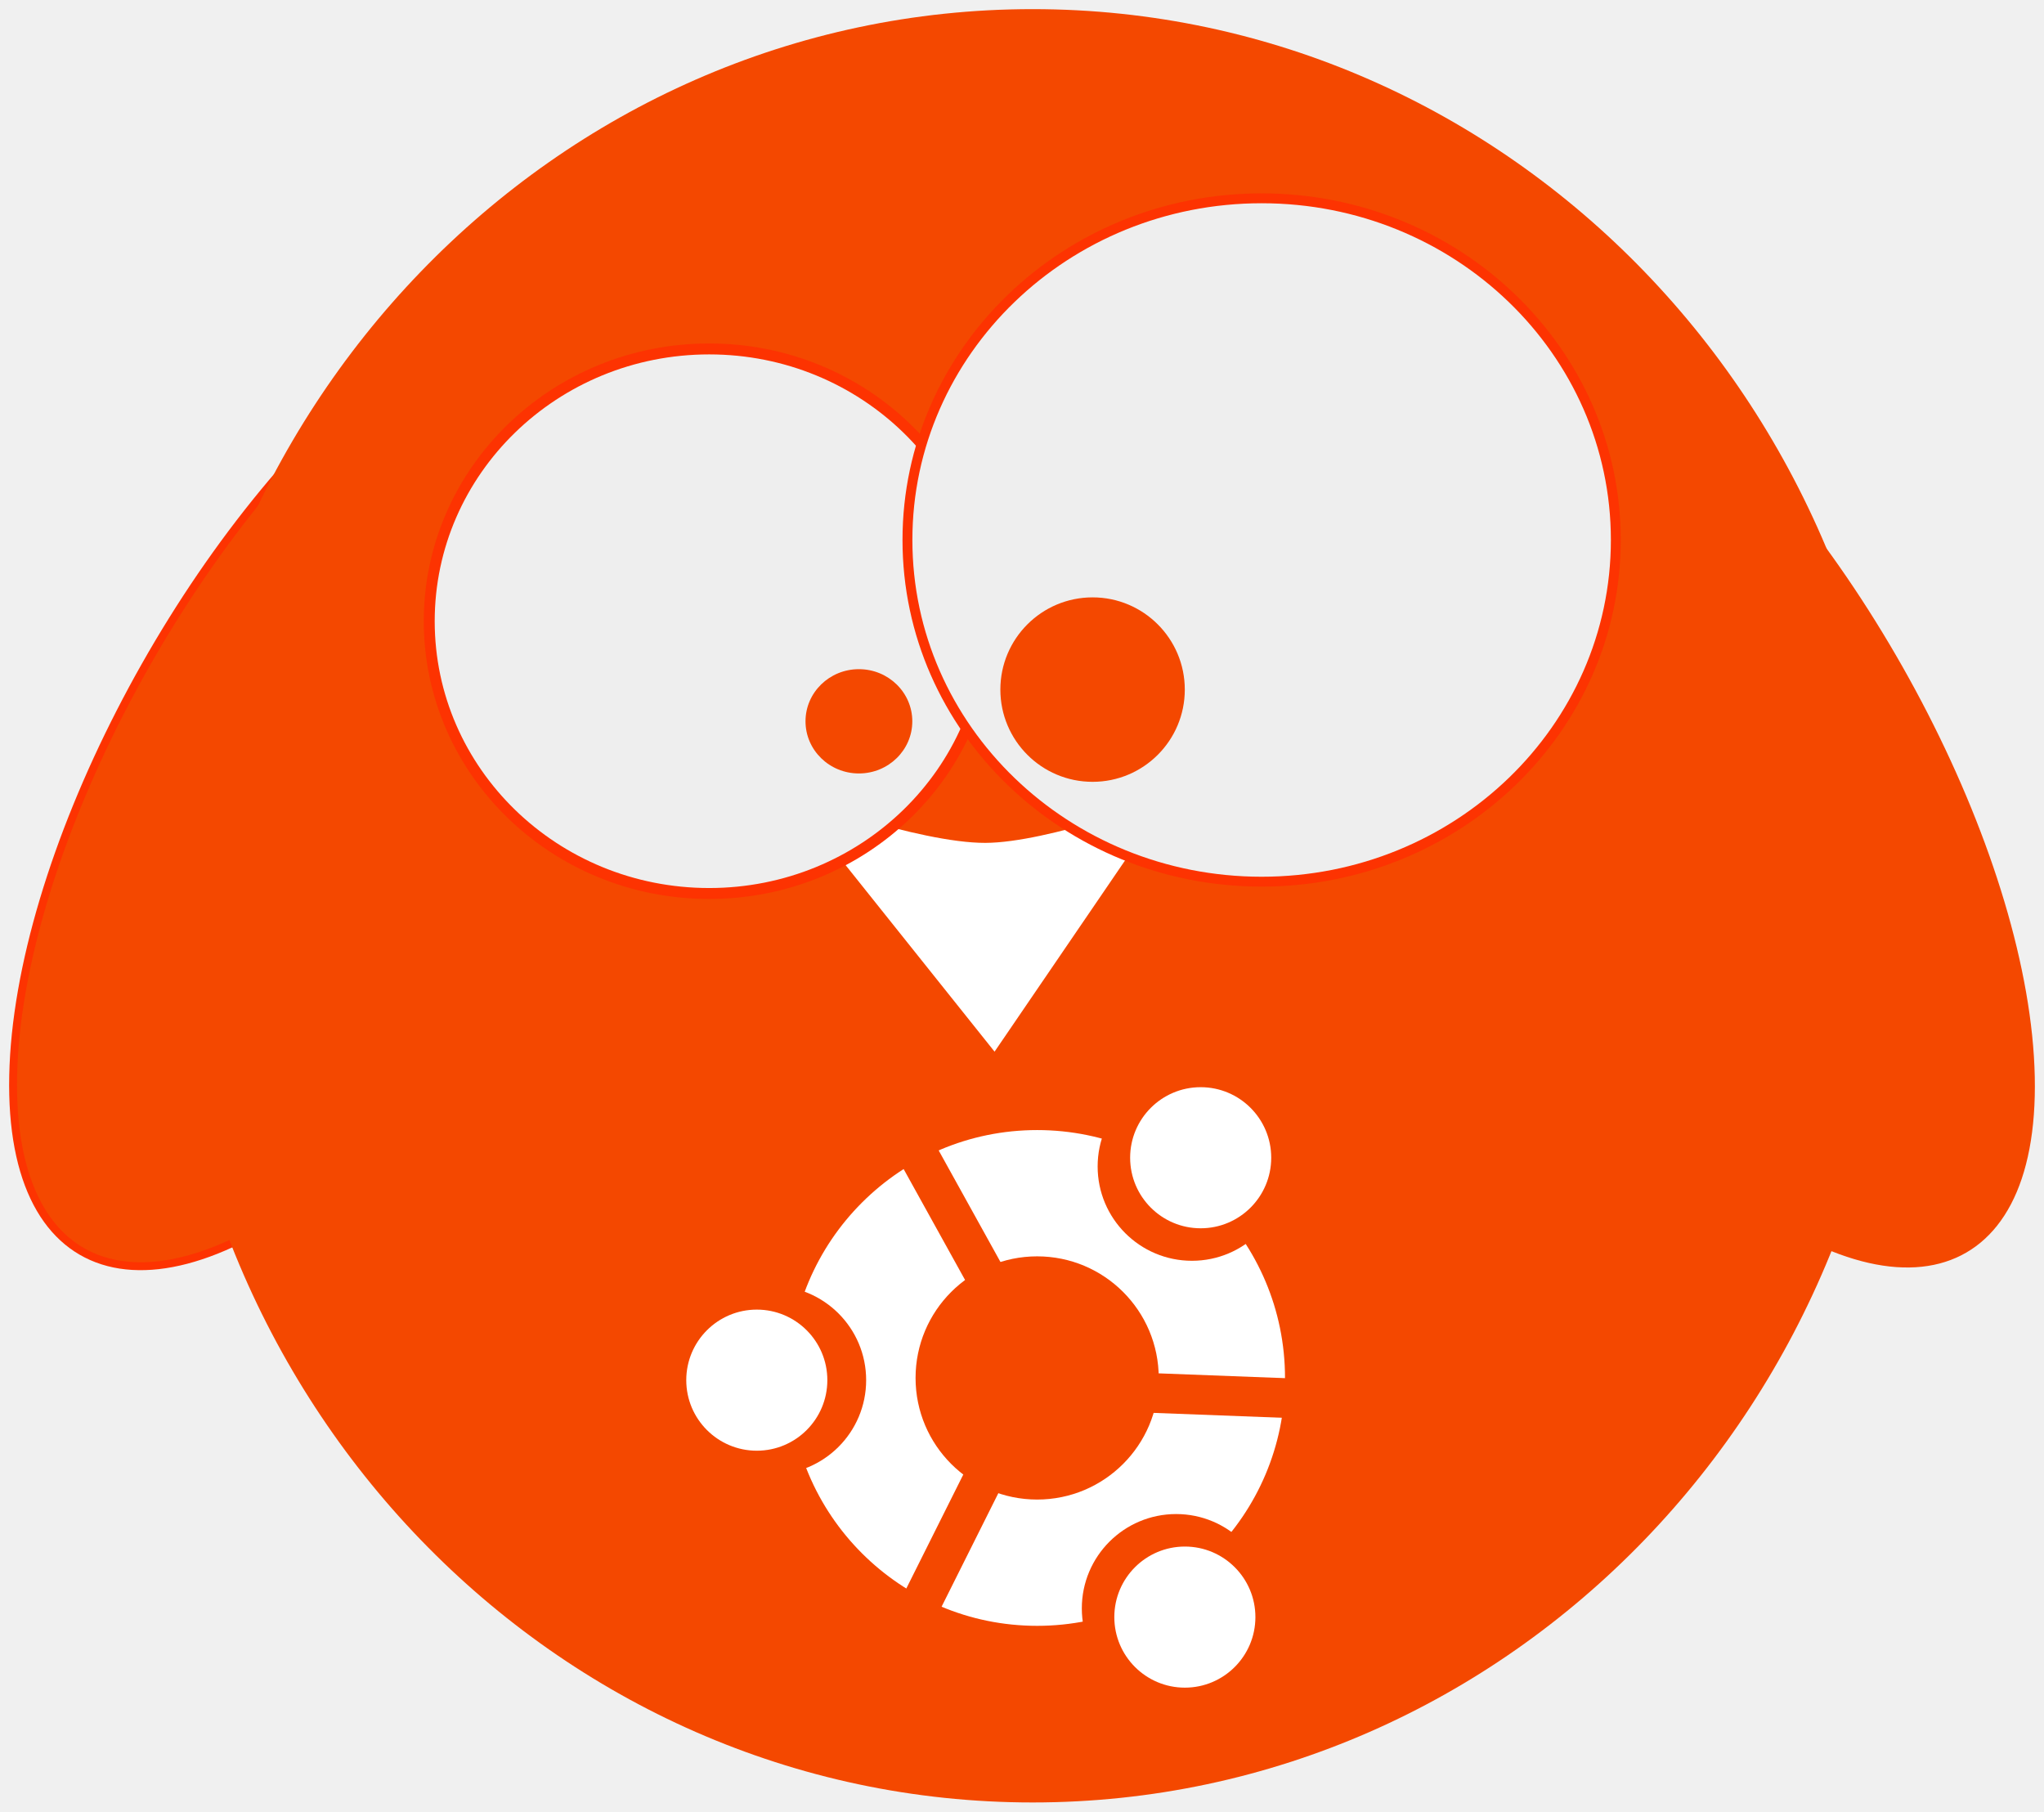
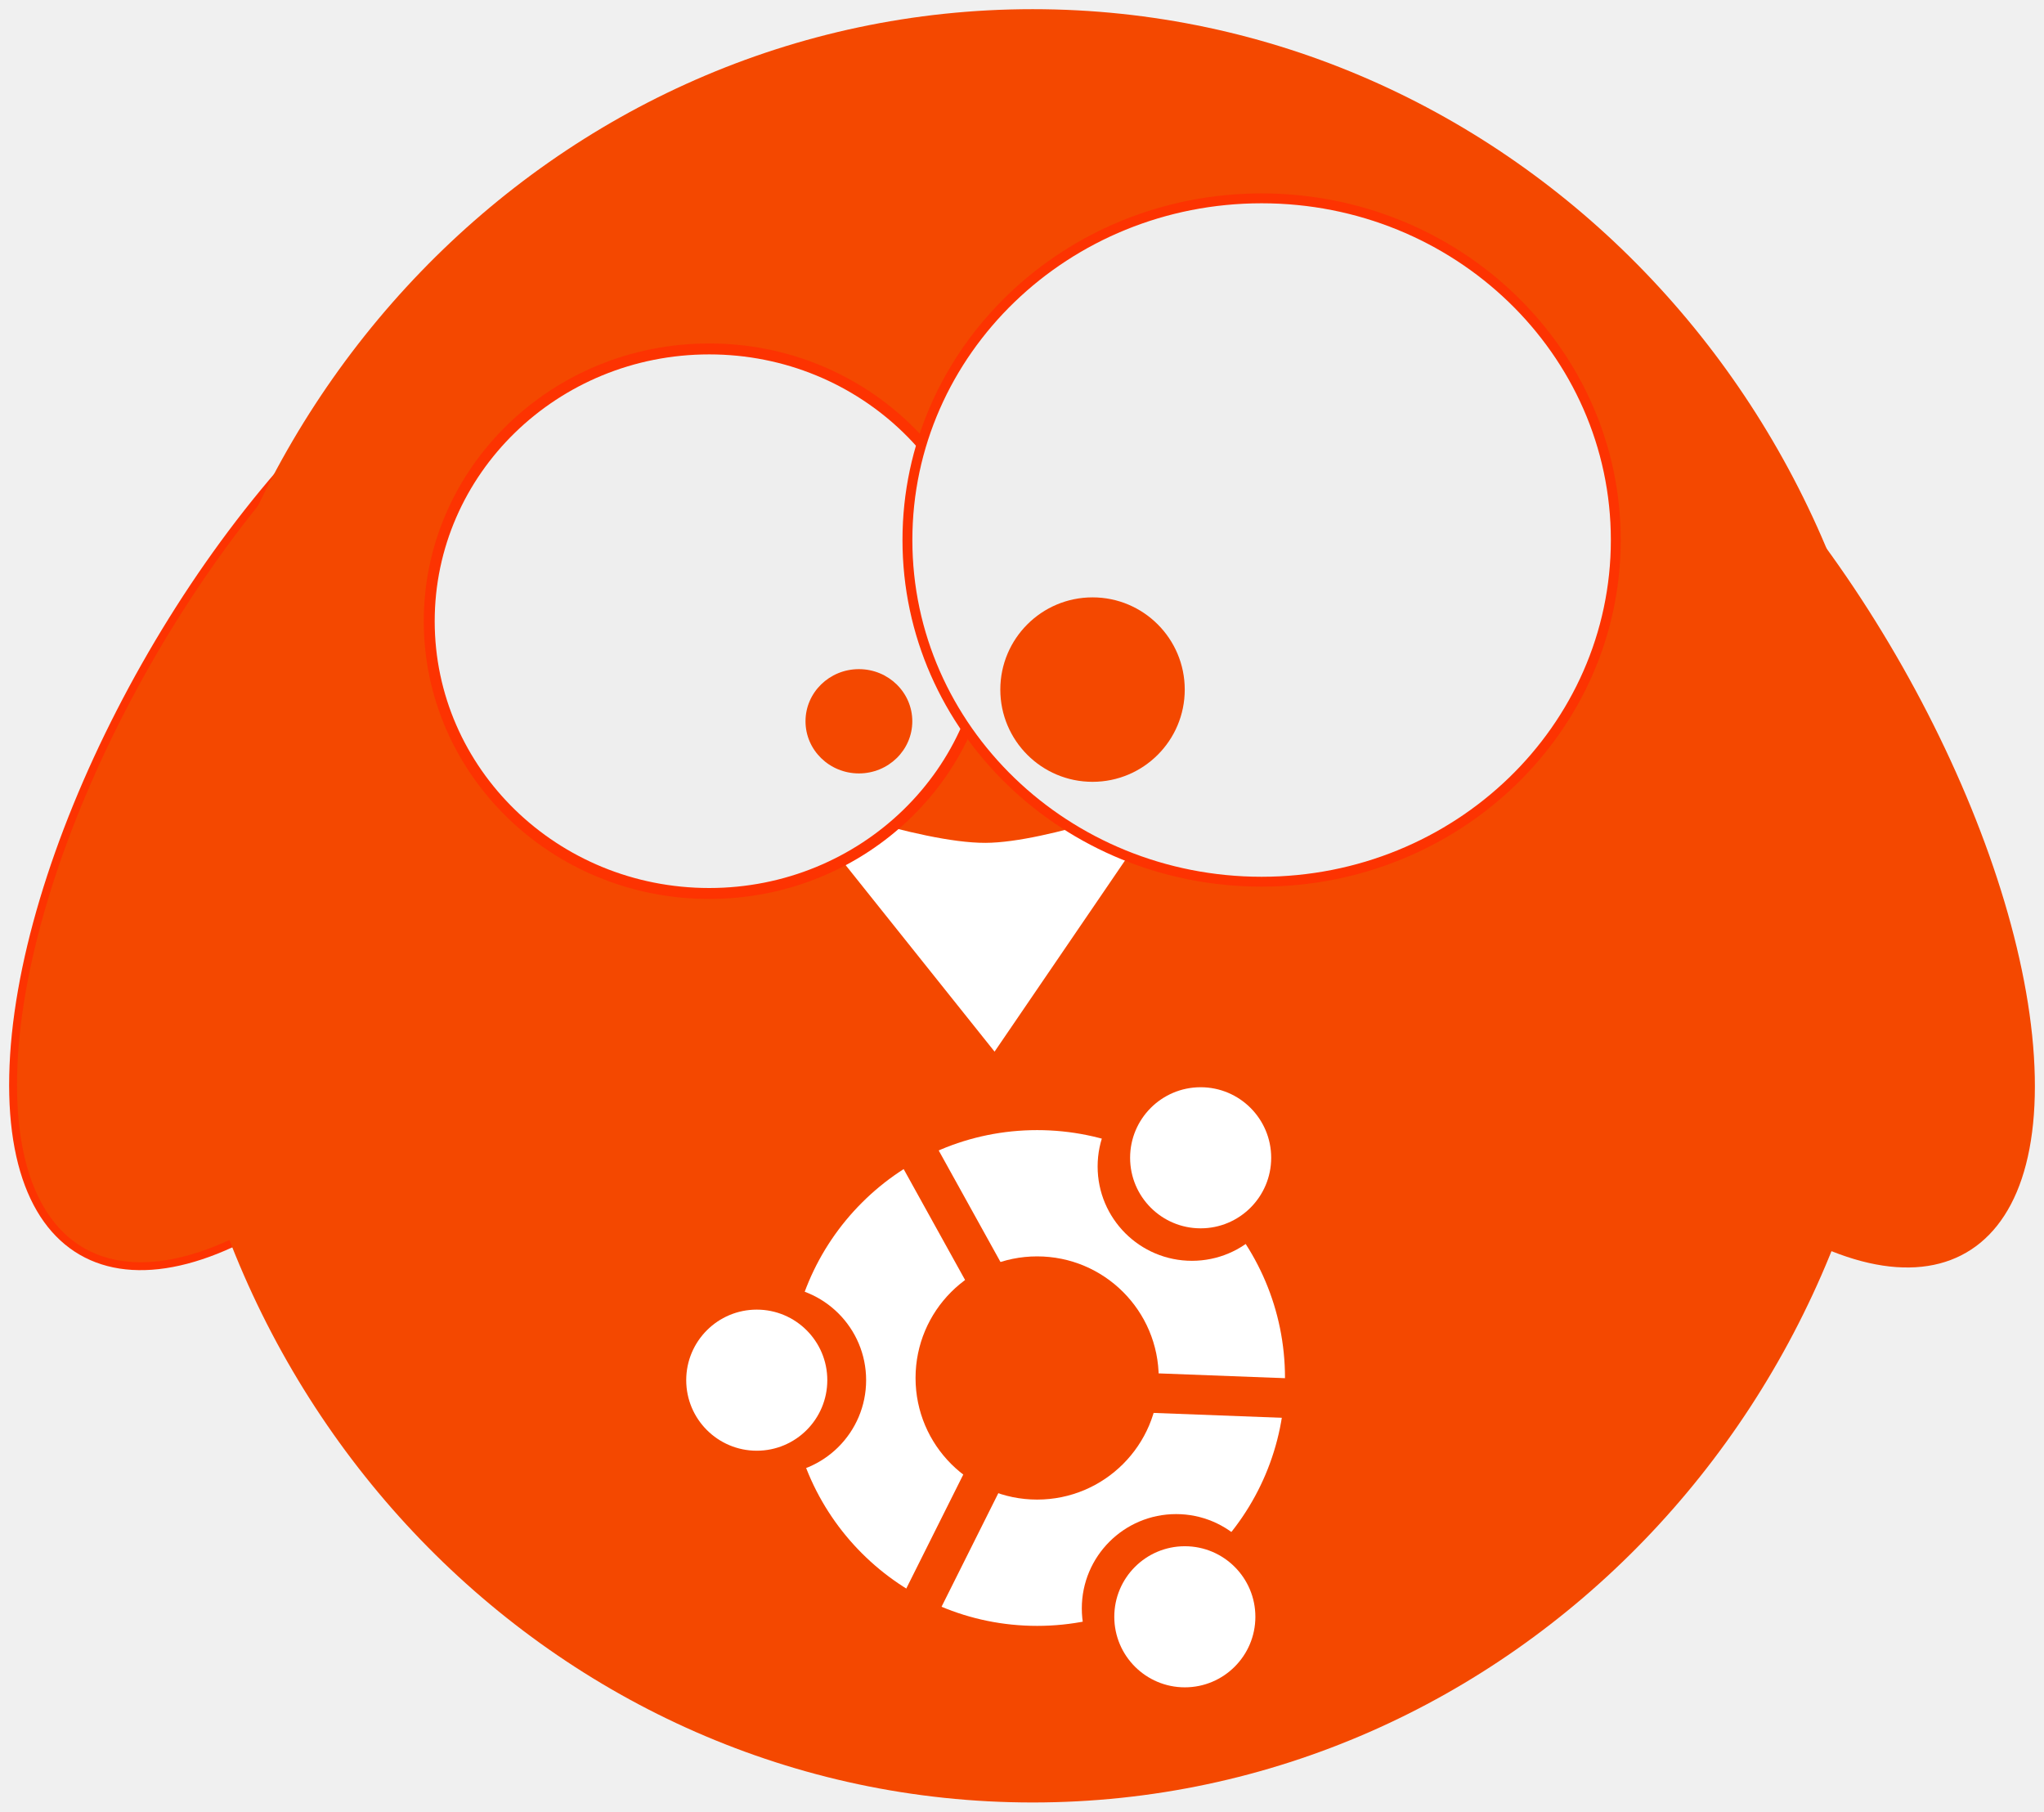
- <svg xmlns="http://www.w3.org/2000/svg" width="223.867" height="198.39" id="svg2" version="1.1">
-   <defs id="defs4" />
-   <g id="layer1" transform="translate(-90.55021,-802.6606)" />
-   <g id="g3851" transform="translate(-90.55021,-802.6606)">
-     <path style="fill:#f44800;stroke:none;stroke-width:0.864" d="m 313.406,920.559 c -0.508,-23.525 -17.847,-57.345 -38.729,-75.54 -20.882,-18.195 -37.398,-13.874 -36.89,9.651 0.508,23.525 17.847,57.345 38.729,75.54 20.882,18.195 37.398,13.874 36.89,-9.651 z" id="path3019-5" />
-     <path style="fill:#f44800;stroke:#fd3301;stroke-width:0.864" d="m 91.994,920.421 c 0.508,-23.525 17.847,-57.345 38.729,-75.54 20.882,-18.195 37.398,-13.874 36.89,9.651 -0.508,23.525 -17.847,57.345 -38.729,75.54 -20.882,18.195 -37.398,13.874 -36.89,-9.651 z" id="path3019" />
-     <path style="fill:#f44800;stroke-width:0.689" d="m 298.425,901.856 c 0,54.232 -42.434,98.195 -94.778,98.195 -52.345,0 -94.778,-43.964 -94.778,-98.195 0,-54.232 42.434,-98.195 94.778,-98.195 52.345,0 94.778,43.963 94.778,98.195 z" id="path3853" />
-     <g id="g3939" transform="matrix(0.7910598,0,0,0.8156757,-54.91988,653.8346)">
-       <path style="fill:#ffffff;fill-opacity:1" d="m 293.307,289.308 c 0,0 17.772,6.341 27.022,6.313 8.657,-0.026 25.254,-6.061 25.254,-6.061 l -23.991,34.093 z" id="path3859" />
+ <svg xmlns="http://www.w3.org/2000/svg" version="1.1" viewBox="0 0 223.87 198.39">
+   <g transform="translate(-90.55 -802.66)">
+     <g fill="#f44800">
+       <path d="m313.41 920.56c-0.508-23.525-17.847-57.345-38.729-75.54-20.882-18.195-37.398-13.874-36.89 9.651 0.508 23.525 17.847 57.345 38.729 75.54 20.882 18.195 37.398 13.874 36.89-9.651z" />
+       <path d="m91.994 920.42c0.508-23.525 17.847-57.345 38.729-75.54 20.882-18.195 37.398-13.874 36.89 9.651-0.508 23.525-17.847 57.345-38.729 75.54-20.882 18.195-37.398 13.874-36.89-9.651z" stroke="#fd3301" stroke-width=".864" />
+       <path d="m298.43 901.86c0 54.232-42.434 98.195-94.778 98.195-52.345 0-94.778-43.964-94.778-98.195 0-54.232 42.434-98.195 94.778-98.195 52.345 0 94.778 43.963 94.778 98.195z" stroke-width=".689" />
    </g>
-     <path style="fill:#eeeeee;stroke:#fd3301;stroke-width:1.198" d="m 198.889,870.691 c 0,16.468 -13.729,29.818 -30.664,29.818 -16.935,0 -30.663,-13.35 -30.663,-29.818 0,-16.468 13.729,-29.818 30.663,-29.818 16.935,0 30.664,13.35 30.664,29.818 z" id="path3861" />
-     <path style="fill:#eeeeee;stroke:#fd3301;stroke-width:1.081" d="m 267.521,861.796 c 0,20.665 -17.368,37.418 -38.792,37.418 -21.424,0 -38.792,-16.753 -38.792,-37.418 0,-20.665 17.368,-37.418 38.792,-37.418 21.424,0 38.792,16.753 38.792,37.418 z" id="path3863" />
-     <path style="fill:#f44800;fill-opacity:1;stroke-width:0.927" d="m 190.469,881.653 c 0,3.154 -2.618,5.71 -5.848,5.71 -3.23,0 -5.848,-2.557 -5.848,-5.71 0,-3.154 2.618,-5.71 5.848,-5.71 3.23,0 5.848,2.557 5.848,5.71 z" id="path3925" />
-     <path style="fill:#f44800;fill-opacity:1;stroke-width:0.902" d="m 220.314,878.18 c 0,5.578 -4.522,10.1 -10.1,10.1 -5.578,0 -10.1,-4.522 -10.1,-10.1 0,-5.578 4.522,-10.1 10.1,-10.1 5.578,0 10.1,4.522 10.1,10.1 z" id="path3927" />
-     <g id="g3790" transform="matrix(0.9166071,0,0,0.9166071,59.05949,41.66113)">
-       <g transform="matrix(0.521539,0,0,0.521539,-13.58575,784.3873)" id="g3807-7">
-         <path id="path3774-7" d="m 405,407.719 c 0,33.334 -27.023,60.357 -60.357,60.357 -33.334,0 -60.357,-27.023 -60.357,-60.357 0,-33.334 27.023,-60.357 60.357,-60.357 33.334,0 60.357,27.023 60.357,60.357 z" style="fill:#ffffff;fill-opacity:1" transform="matrix(0.9408284,0,0,0.9408284,5.293069,19.97881)" />
-         <path id="path3778-9" d="m 363.571,413.791 c 0,15.385 -12.472,27.857 -27.857,27.857 -15.385,0 -27.857,-12.472 -27.857,-27.857 0,-15.385 12.472,-27.857 27.857,-27.857 15.385,0 27.857,12.472 27.857,27.857 z" style="fill:#f44800;fill-opacity:1" transform="translate(-6.171442,-10.21801)" />
+     <g transform="matrix(.79106 0 0 .81568 -54.92 653.83)">
+       <path d="m293.31 289.31s17.772 6.341 27.022 6.313c8.657-0.026 25.254-6.061 25.254-6.061l-23.991 34.093z" fill="#fff" />
+     </g>
+     <path d="m198.89 870.69c0 16.468-13.729 29.818-30.664 29.818-16.935 0-30.664-13.35-30.664-29.818s13.729-29.818 30.664-29.818c16.935 0 30.664 13.35 30.664 29.818z" fill="#eee" stroke="#fd3301" stroke-width="1.198" />
+     <path d="m267.52 861.8c0 20.665-17.368 37.418-38.792 37.418s-38.792-16.753-38.792-37.418 17.368-37.418 38.792-37.418 38.792 16.753 38.792 37.418z" fill="#eee" stroke="#fd3301" stroke-width="1.081" />
+     <path d="m190.47 881.65c0 3.154-2.618 5.71-5.848 5.71-3.23 0-5.848-2.557-5.848-5.71 0-3.154 2.618-5.71 5.848-5.71 3.23 0 5.848 2.557 5.848 5.71z" fill="#f44800" stroke-width=".927" />
+     <path d="m220.31 878.18c0 5.578-4.522 10.1-10.1 10.1s-10.1-4.522-10.1-10.1c0-5.578 4.522-10.1 10.1-10.1s10.1 4.522 10.1 10.1z" fill="#f44800" stroke-width=".902" />
+     <g transform="matrix(.91661 0 0 .91661 59.059 41.661)">
+       <g transform="matrix(.52154 0 0 .52154 -13.586 784.39)">
+         <path transform="matrix(.94083 0 0 .94083 5.2931 19.979)" d="m405 407.72c0 33.334-27.023 60.357-60.357 60.357s-60.357-27.023-60.357-60.357 27.023-60.357 60.357-60.357 60.357 27.023 60.357 60.357z" fill="#fff" />
+         <path transform="translate(-6.1714 -10.218)" d="m363.57 413.79c0 15.385-12.472 27.857-27.857 27.857-15.385 0-27.857-12.472-27.857-27.857 0-15.385 12.472-27.857 27.857-27.857 15.385 0 27.857 12.472 27.857 27.857z" fill="#f44800" />
      </g>
-       <circle id="path3014-3" style="fill:#f44800;fill-opacity:1;stroke-width:0.522" cx="126.582" cy="995.13" r="11.269" />
-       <circle id="path3014-1-1" style="fill:#f44800;fill-opacity:1;stroke-width:0.522" cx="174.89" cy="1022.396" r="11.269" />
-       <circle id="path3014-7-9" style="fill:#f44800;fill-opacity:1;stroke-width:0.522" cx="176.78" cy="969.599" r="11.269" />
-       <rect transform="rotate(61.01743)" y="340.716" x="915.594" height="4.742" width="18.176" id="rect3058-8" style="fill:#f44800;fill-opacity:1;stroke-width:0.575" />
-       <rect transform="rotate(-63.43435)" y="583.766" x="-850.989" height="4.742" width="18.176" id="rect3058-4-6" style="fill:#f44800;fill-opacity:1;stroke-width:0.575" />
-       <rect transform="rotate(2.179063)" y="987.028" x="209.506" height="4.742" width="18.176" id="rect3058-9-5" style="fill:#f44800;fill-opacity:1;stroke-width:0.575" />
-       <path id="path3094-0" d="m 133.214,995.13 c 0,4.655 -3.774,8.429 -8.429,8.429 -4.655,0 -8.429,-3.774 -8.429,-8.429 0,-4.655 3.774,-8.429 8.429,-8.429 4.655,0 8.429,3.774 8.429,8.429 z" style="fill:#ffffff;fill-opacity:1;stroke-width:0.575" />
-       <path id="path3094-2-2" d="m 186.252,968.556 c 0,4.655 -3.774,8.429 -8.429,8.429 -4.655,0 -8.429,-3.774 -8.429,-8.429 0,-4.655 3.774,-8.429 8.429,-8.429 4.655,0 8.429,3.774 8.429,8.429 z" style="fill:#ffffff;fill-opacity:1;stroke-width:0.575" />
-       <path id="path3094-3-8" d="m 184.362,1023.439 c 0,4.655 -3.774,8.429 -8.429,8.429 -4.655,0 -8.429,-3.774 -8.429,-8.429 0,-4.655 3.774,-8.429 8.429,-8.429 4.655,0 8.429,3.774 8.429,8.429 z" style="fill:#ffffff;fill-opacity:1;stroke-width:0.575" />
+       <g fill="#f44800">
+         <g stroke-width=".522">
+           <circle cx="126.58" cy="995.13" r="11.269" />
+           <circle cx="174.89" cy="1022.4" r="11.269" />
+           <circle cx="176.78" cy="969.6" r="11.269" />
+         </g>
+         <g stroke-width=".575">
+           <rect transform="rotate(61.017)" x="915.59" y="340.72" width="18.176" height="4.742" />
+           <rect transform="rotate(-63.434)" x="-850.99" y="583.77" width="18.176" height="4.742" />
+           <rect transform="rotate(2.1791)" x="209.51" y="987.03" width="18.176" height="4.742" />
+         </g>
+       </g>
+       <g fill="#fff" stroke-width=".575">
+         <path d="m133.21 995.13c0 4.655-3.774 8.429-8.429 8.429-4.655 0-8.429-3.774-8.429-8.429 0-4.655 3.774-8.429 8.429-8.429 4.655 0 8.429 3.774 8.429 8.429z" />
+         <path d="m186.25 968.56c0 4.655-3.774 8.429-8.429 8.429-4.655 0-8.429-3.774-8.429-8.429 0-4.655 3.774-8.429 8.429-8.429 4.655 0 8.429 3.774 8.429 8.429z" />
+         <path d="m184.36 1023.4c0 4.655-3.774 8.429-8.429 8.429-4.655 0-8.429-3.774-8.429-8.429s3.774-8.429 8.429-8.429c4.655 0 8.429 3.774 8.429 8.429z" />
+       </g>
    </g>
  </g>
</svg>
